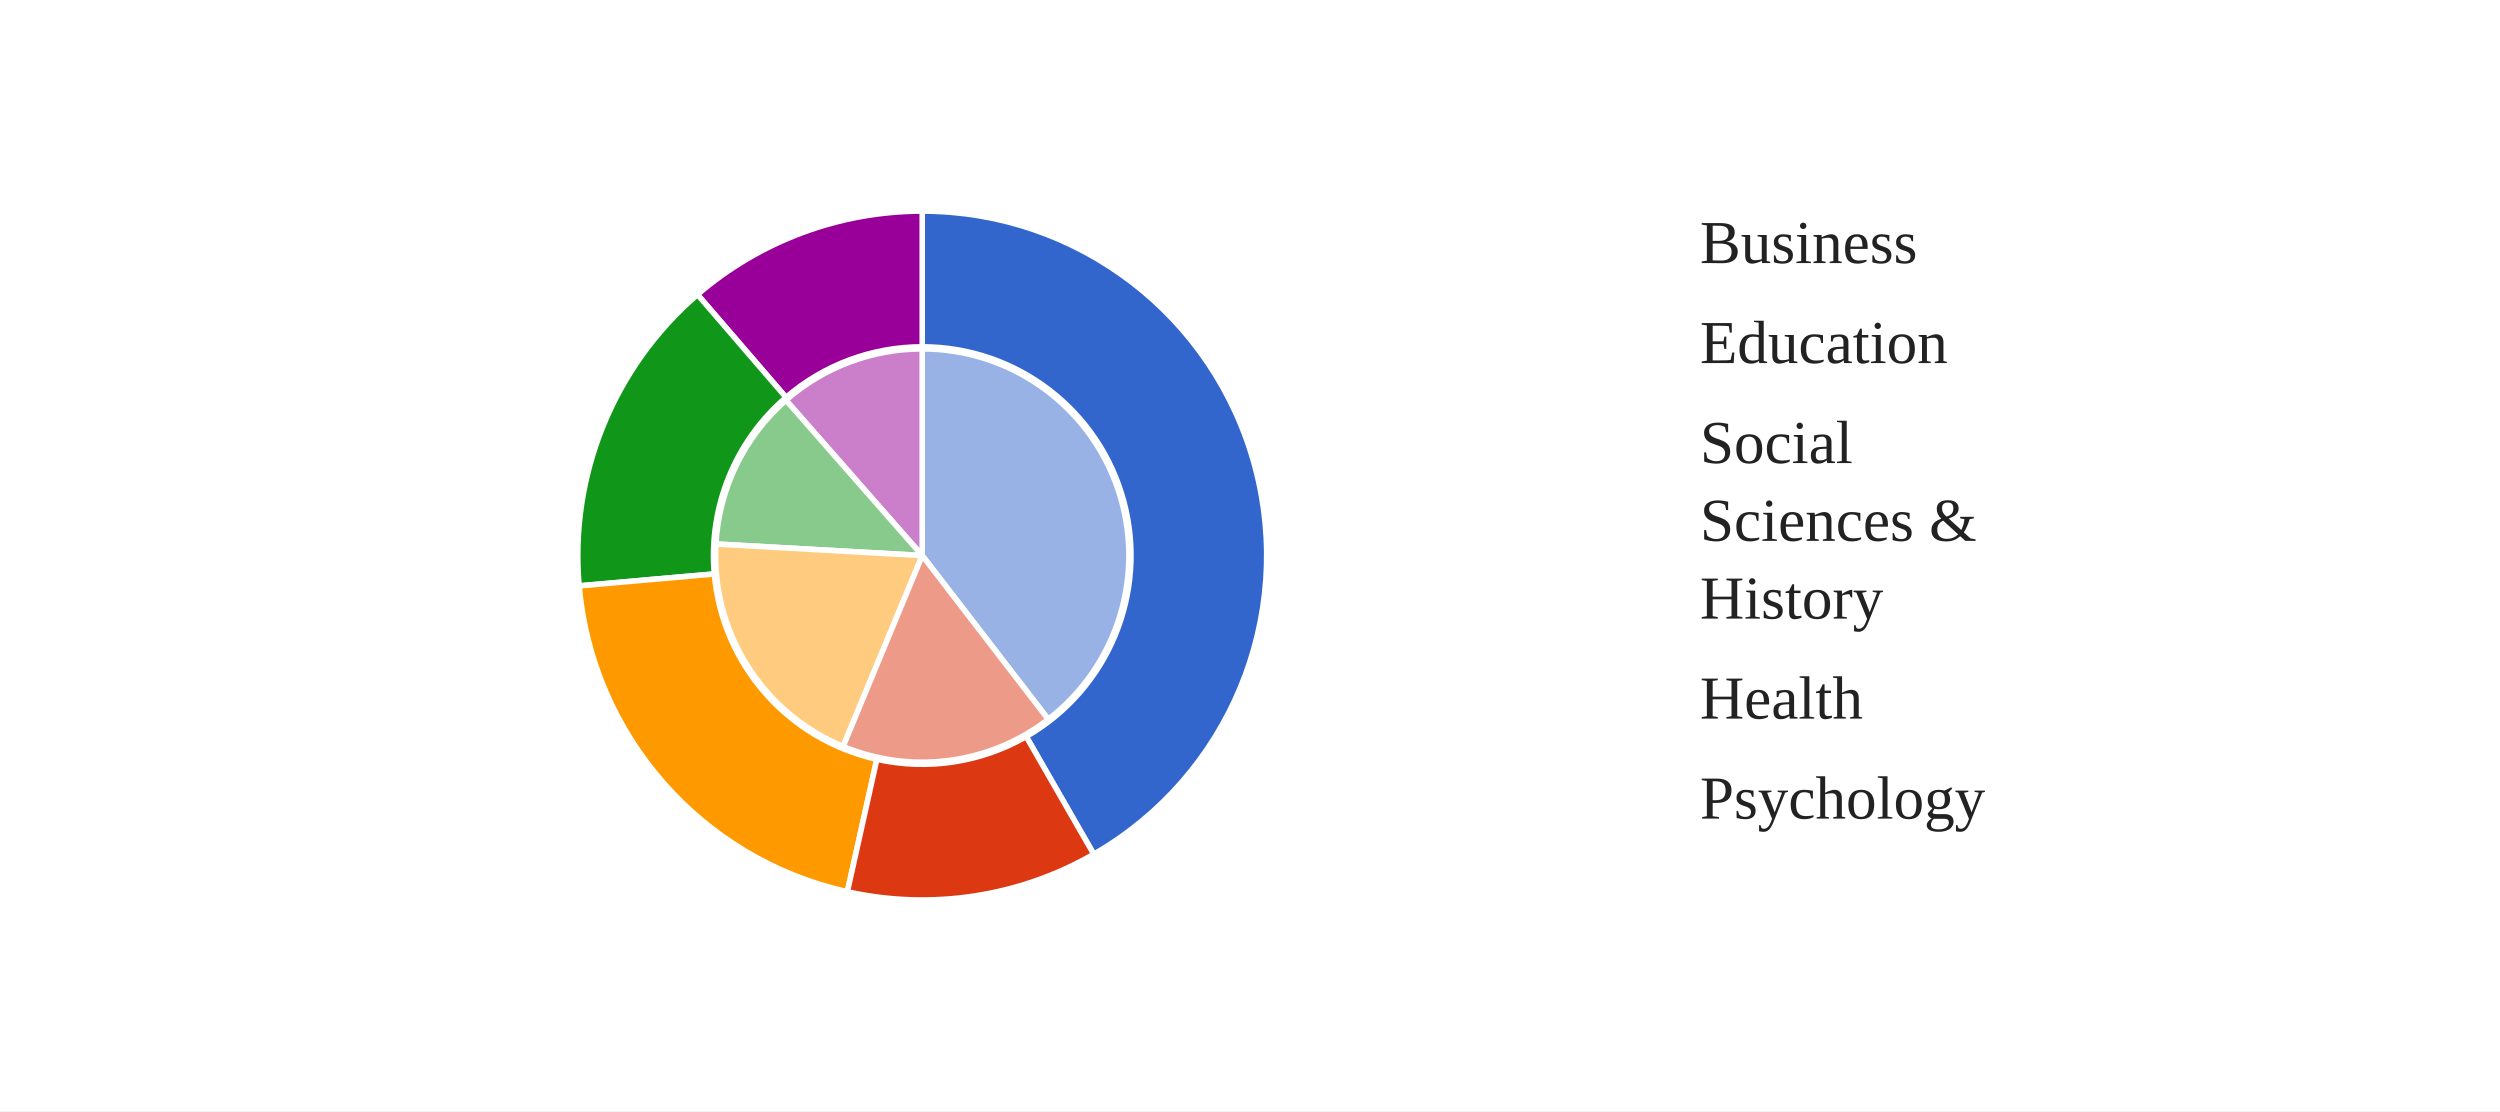
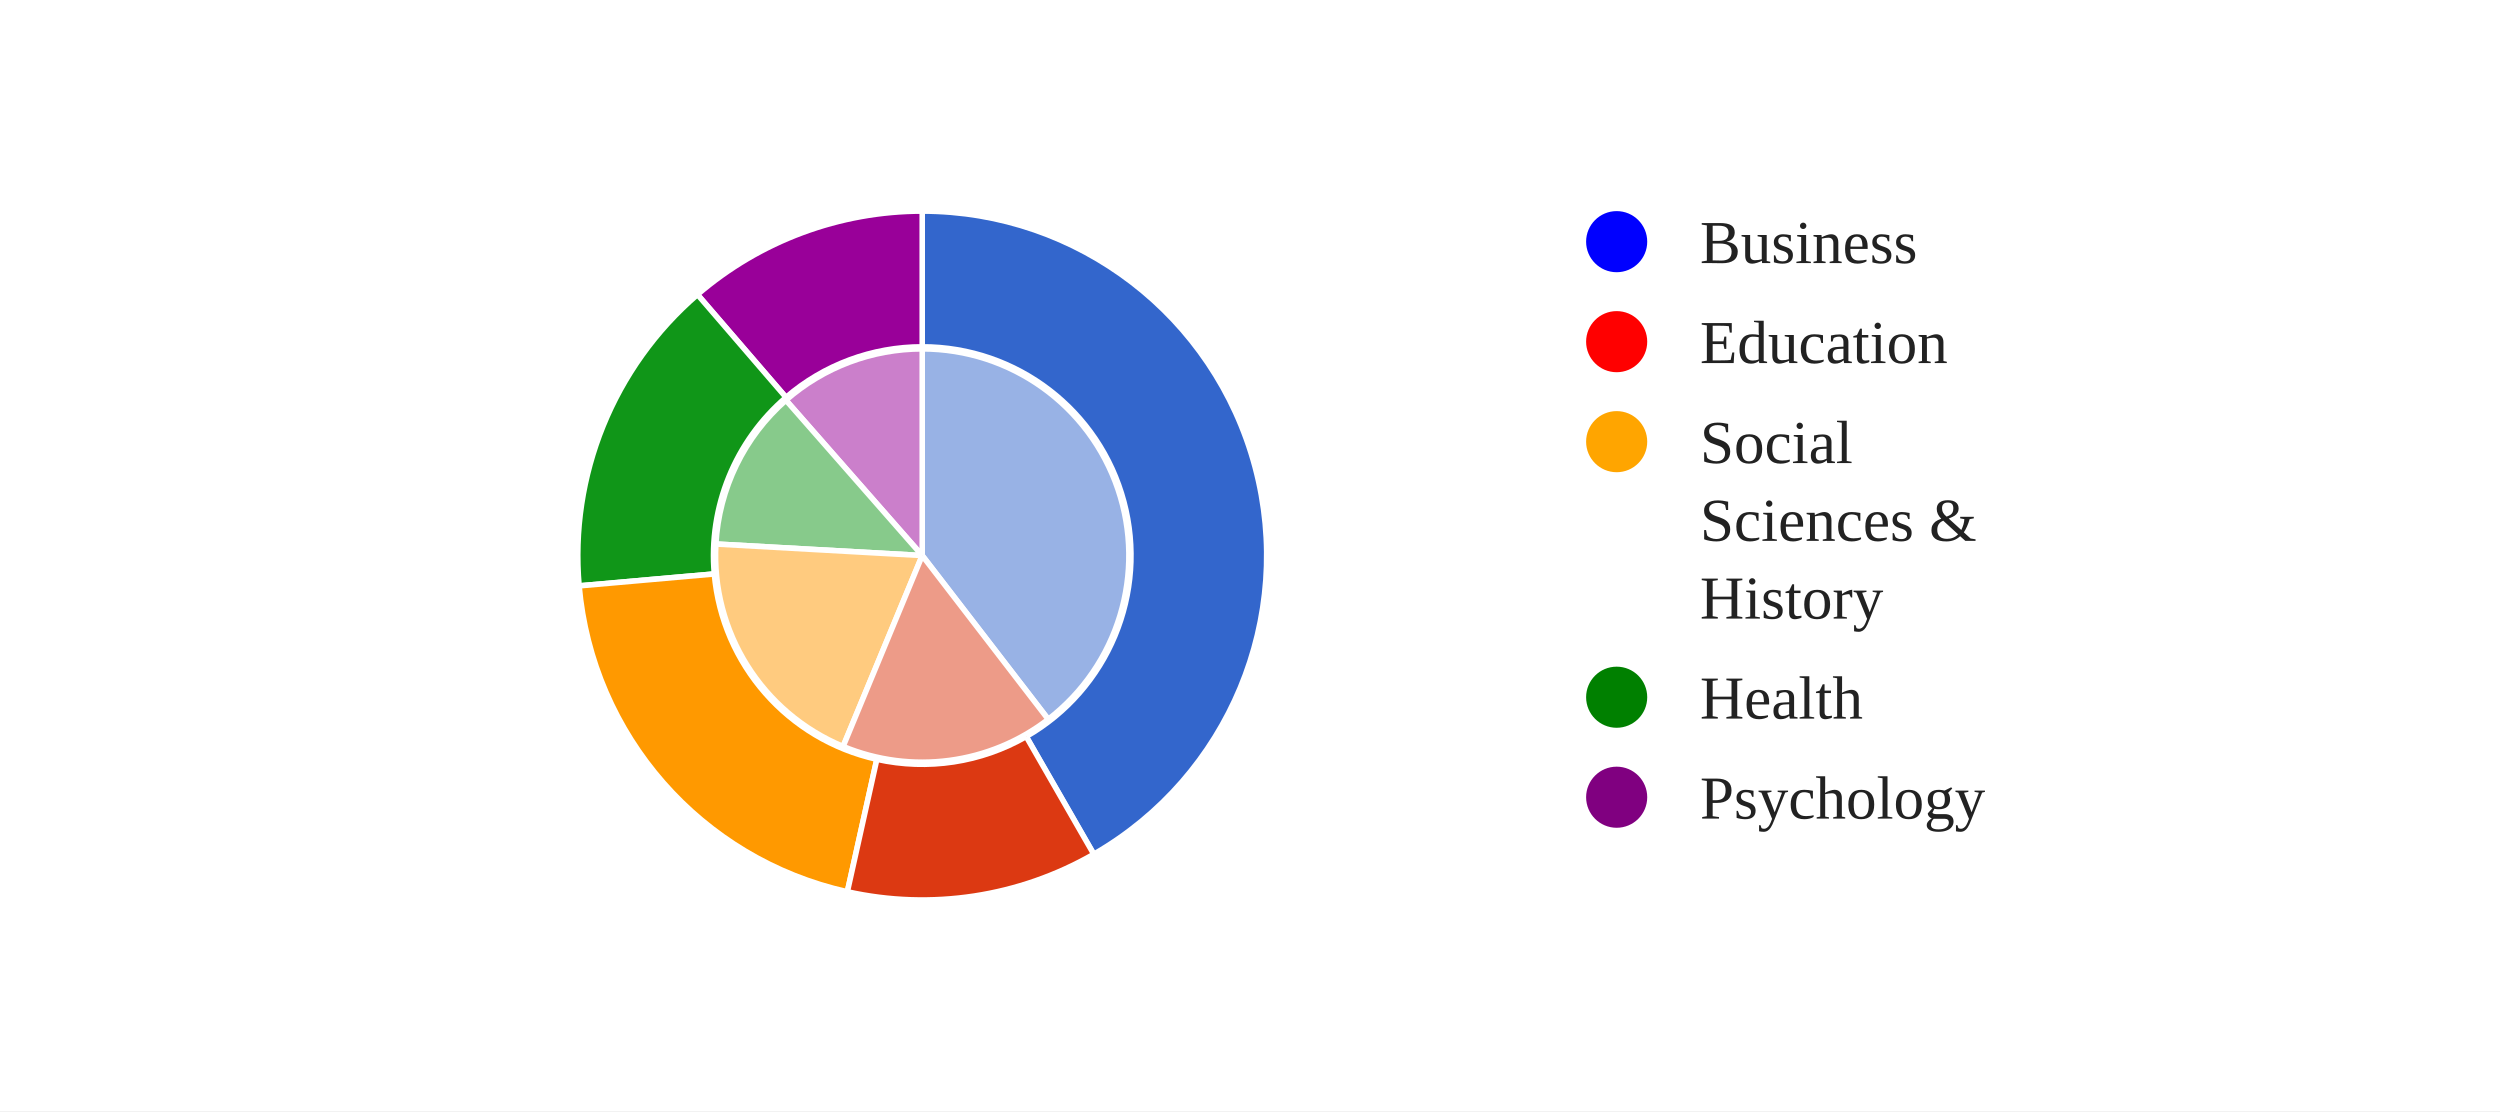
<svg xmlns="http://www.w3.org/2000/svg" width="450" height="200" aria-label="A chart." style="overflow: hidden;">
  <defs id="defs">
    <linearGradient id="_ABSTRACT_RENDERER_ID_0" x1="100%" y1="0%" x2="0%" y2="0%" gradientUnits="objectBoundingBox">
      <stop offset="0%" style="stop-color:#3366CC;stop-opacity:0.5">
            </stop>
      <stop offset="49.99%" style="stop-color:#3366CC;stop-opacity:0.5">
            </stop>
      <stop offset="50%" style="stop-color:#3366CC;stop-opacity:1">
            </stop>
      <stop offset="100%" style="stop-color:#3366CC;stop-opacity:1">
            </stop>
    </linearGradient>
    <linearGradient id="_ABSTRACT_RENDERER_ID_1" x1="100%" y1="0%" x2="0%" y2="0%" gradientUnits="objectBoundingBox">
      <stop offset="0%" style="stop-color:#DC3912;stop-opacity:0.5">
            </stop>
      <stop offset="49.99%" style="stop-color:#DC3912;stop-opacity:0.5">
            </stop>
      <stop offset="50%" style="stop-color:#DC3912;stop-opacity:1">
            </stop>
      <stop offset="100%" style="stop-color:#DC3912;stop-opacity:1">
            </stop>
    </linearGradient>
    <linearGradient id="_ABSTRACT_RENDERER_ID_2" x1="100%" y1="0%" x2="0%" y2="0%" gradientUnits="objectBoundingBox">
      <stop offset="0%" style="stop-color:#FF9900;stop-opacity:0.5">
            </stop>
      <stop offset="49.99%" style="stop-color:#FF9900;stop-opacity:0.5">
            </stop>
      <stop offset="50%" style="stop-color:#FF9900;stop-opacity:1">
            </stop>
      <stop offset="100%" style="stop-color:#FF9900;stop-opacity:1">
            </stop>
    </linearGradient>
    <linearGradient id="_ABSTRACT_RENDERER_ID_3" x1="100%" y1="0%" x2="0%" y2="0%" gradientUnits="objectBoundingBox">
      <stop offset="0%" style="stop-color:#109618;stop-opacity:0.5">
            </stop>
      <stop offset="49.99%" style="stop-color:#109618;stop-opacity:0.5">
            </stop>
      <stop offset="50%" style="stop-color:#109618;stop-opacity:1">
            </stop>
      <stop offset="100%" style="stop-color:#109618;stop-opacity:1">
            </stop>
    </linearGradient>
    <linearGradient id="_ABSTRACT_RENDERER_ID_4" x1="100%" y1="0%" x2="0%" y2="0%" gradientUnits="objectBoundingBox">
      <stop offset="0%" style="stop-color:#990099;stop-opacity:0.5">
            </stop>
      <stop offset="49.99%" style="stop-color:#990099;stop-opacity:0.5">
            </stop>
      <stop offset="50%" style="stop-color:#990099;stop-opacity:1">
            </stop>
      <stop offset="100%" style="stop-color:#990099;stop-opacity:1">
            </stop>
    </linearGradient>
  </defs>
  <rect x="0" y="0" width="450" height="200" stroke="none" stroke-width="0" fill="#ffffff">
    </rect>
  <g>
    <rect x="280" y="38" width="100" height="111" stroke="none" stroke-width="0" fill-opacity="0" fill="#ffffff">
        </rect>
    <g column-id="Business">
      <rect x="280" y="38" width="100" height="11" stroke="none" stroke-width="0" fill-opacity="0" fill="#ffffff">
            </rect>
      <g>
        <text text-anchor="start" x="306" y="47.35" font-size="11" stroke="none" stroke-width="0" fill="#222222">Business
                </text>
      </g>
-       <circle cx="291" cy="43.5" r="5.5" stroke="none" stroke-width="0" fill="url(https://www.w3schools.com/howto/tryit.asp?filename=tryhow_google_pie_chart#_ABSTRACT_RENDERER_ID_0)">
+       <circle cx="291" cy="43.5" r="5.5" stroke="none" stroke-width="0" fill="blue">
            </circle>
    </g>
    <g column-id="Education">
      <rect x="280" y="56" width="100" height="11" stroke="none" stroke-width="0" fill-opacity="0" fill="#ffffff">
            </rect>
      <g>
        <text text-anchor="start" x="306" y="65.35" font-size="11" stroke="none" stroke-width="0" fill="#222222">Education
                </text>
      </g>
-       <circle cx="291" cy="61.5" r="5.5" stroke="none" stroke-width="0" fill="url(https://www.w3schools.com/howto/tryit.asp?filename=tryhow_google_pie_chart#_ABSTRACT_RENDERER_ID_1)">
+       <circle cx="291" cy="61.5" r="5.5" stroke="none" stroke-width="0" fill="red">
            </circle>
    </g>
    <g column-id="Social Sciences &amp; History">
      <rect x="280" y="74" width="100" height="39" stroke="none" stroke-width="0" fill-opacity="0" fill="#ffffff">
            </rect>
      <g>
        <text text-anchor="start" x="306" y="83.35" font-size="11" stroke="none" stroke-width="0" fill="#222222">Social
                </text>
        <text text-anchor="start" x="306" y="97.35" font-size="11" stroke="none" stroke-width="0" fill="#222222">Sciences &amp;
                </text>
        <text text-anchor="start" x="306" y="111.35" font-size="11" stroke="none" stroke-width="0" fill="#222222">History
                </text>
      </g>
-       <circle cx="291" cy="79.5" r="5.5" stroke="none" stroke-width="0" fill="url(https://www.w3schools.com/howto/tryit.asp?filename=tryhow_google_pie_chart#_ABSTRACT_RENDERER_ID_2)">
+       <circle cx="291" cy="79.5" r="5.5" stroke="none" stroke-width="0" fill="orange">
            </circle>
    </g>
    <g column-id="Health">
      <rect x="280" y="120" width="100" height="11" stroke="none" stroke-width="0" fill-opacity="0" fill="#ffffff">
            </rect>
      <g>
        <text text-anchor="start" x="306" y="129.35" font-size="11" stroke="none" stroke-width="0" fill="#222222">Health
                </text>
      </g>
-       <circle cx="291" cy="125.5" r="5.5" stroke="none" stroke-width="0" fill="url(https://www.w3schools.com/howto/tryit.asp?filename=tryhow_google_pie_chart#_ABSTRACT_RENDERER_ID_3)">
+       <circle cx="291" cy="125.5" r="5.5" stroke="none" stroke-width="0" fill="green">
            </circle>
    </g>
    <g column-id="Psychology">
      <rect x="280" y="138" width="100" height="11" stroke="none" stroke-width="0" fill-opacity="0" fill="#ffffff">
            </rect>
      <g>
        <text text-anchor="start" x="306" y="147.35" font-size="11" stroke="none" stroke-width="0" fill="#222222">Psychology
                </text>
      </g>
-       <circle cx="291" cy="143.5" r="5.5" stroke="none" stroke-width="0" fill="url(https://www.w3schools.com/howto/tryit.asp?filename=tryhow_google_pie_chart#_ABSTRACT_RENDERER_ID_4)">
+       <circle cx="291" cy="143.5" r="5.5" stroke="none" stroke-width="0" fill="purple">
            </circle>
    </g>
  </g>
  <g>
    <path d="M166,100L166,62.8A37.2,37.2,0,0,1,188.685,129.482L166,100A0,0,0,0,0,166,100" stroke="#ffffff" stroke-width="1" fill-opacity="0.5" fill="#3366cc">
        </path>
  </g>
  <g>
    <path d="M166,100L141.465,72.038A37.2,37.2,0,0,1,166,62.8L166,100A0,0,0,0,0,166,100" stroke="#ffffff" stroke-width="1" fill-opacity="0.5" fill="#990099">
        </path>
  </g>
  <g>
    <path d="M166,100L128.858,97.922A37.2,37.2,0,0,1,141.465,72.038L166,100A0,0,0,0,0,166,100" stroke="#ffffff" stroke-width="1" fill-opacity="0.5" fill="#109618">
        </path>
  </g>
  <g>
    <path d="M166,100L151.758,134.366A37.2,37.2,0,0,1,128.858,97.922L166,100A0,0,0,0,0,166,100" stroke="#ffffff" stroke-width="1" fill-opacity="0.5" fill="#ff9900">
        </path>
  </g>
  <g>
    <path d="M166,100L188.685,129.482A37.2,37.2,0,0,1,151.758,134.366L166,100A0,0,0,0,0,166,100" stroke="#ffffff" stroke-width="1" fill-opacity="0.5" fill="#dc3912">
        </path>
  </g>
  <g>
    <path d="M166,62.428L166,38A62,62,0,0,1,196.883,153.761L184.715,132.579A37.572,37.572,0,0,0,166,62.428" stroke="#ffffff" stroke-width="1" fill="#3366cc">
        </path>
  </g>
  <g>
    <path d="M141.483,71.53L125.542,53.019A62,62,0,0,1,166,38L166,62.428A37.572,37.572,0,0,0,141.483,71.53" stroke="#ffffff" stroke-width="1" fill="#990099">
        </path>
  </g>
  <g>
    <path d="M128.574,103.307L104.241,105.458A62,62,0,0,1,125.542,53.019L141.483,71.53A37.572,37.572,0,0,0,128.574,103.307" stroke="#ffffff" stroke-width="1" fill="#109618">
        </path>
  </g>
  <g>
    <path d="M157.833,136.674L152.523,160.517A62,62,0,0,1,104.241,105.458L128.574,103.307A37.572,37.572,0,0,0,157.833,136.674" stroke="#ffffff" stroke-width="1" fill="#ff9900">
        </path>
  </g>
  <g>
    <path d="M184.715,132.579L196.883,153.761A62,62,0,0,1,152.523,160.517L157.833,136.674A37.572,37.572,0,0,0,184.715,132.579" stroke="#ffffff" stroke-width="1" fill="#dc3912">
        </path>
  </g>
  <g>
    </g>
</svg>
